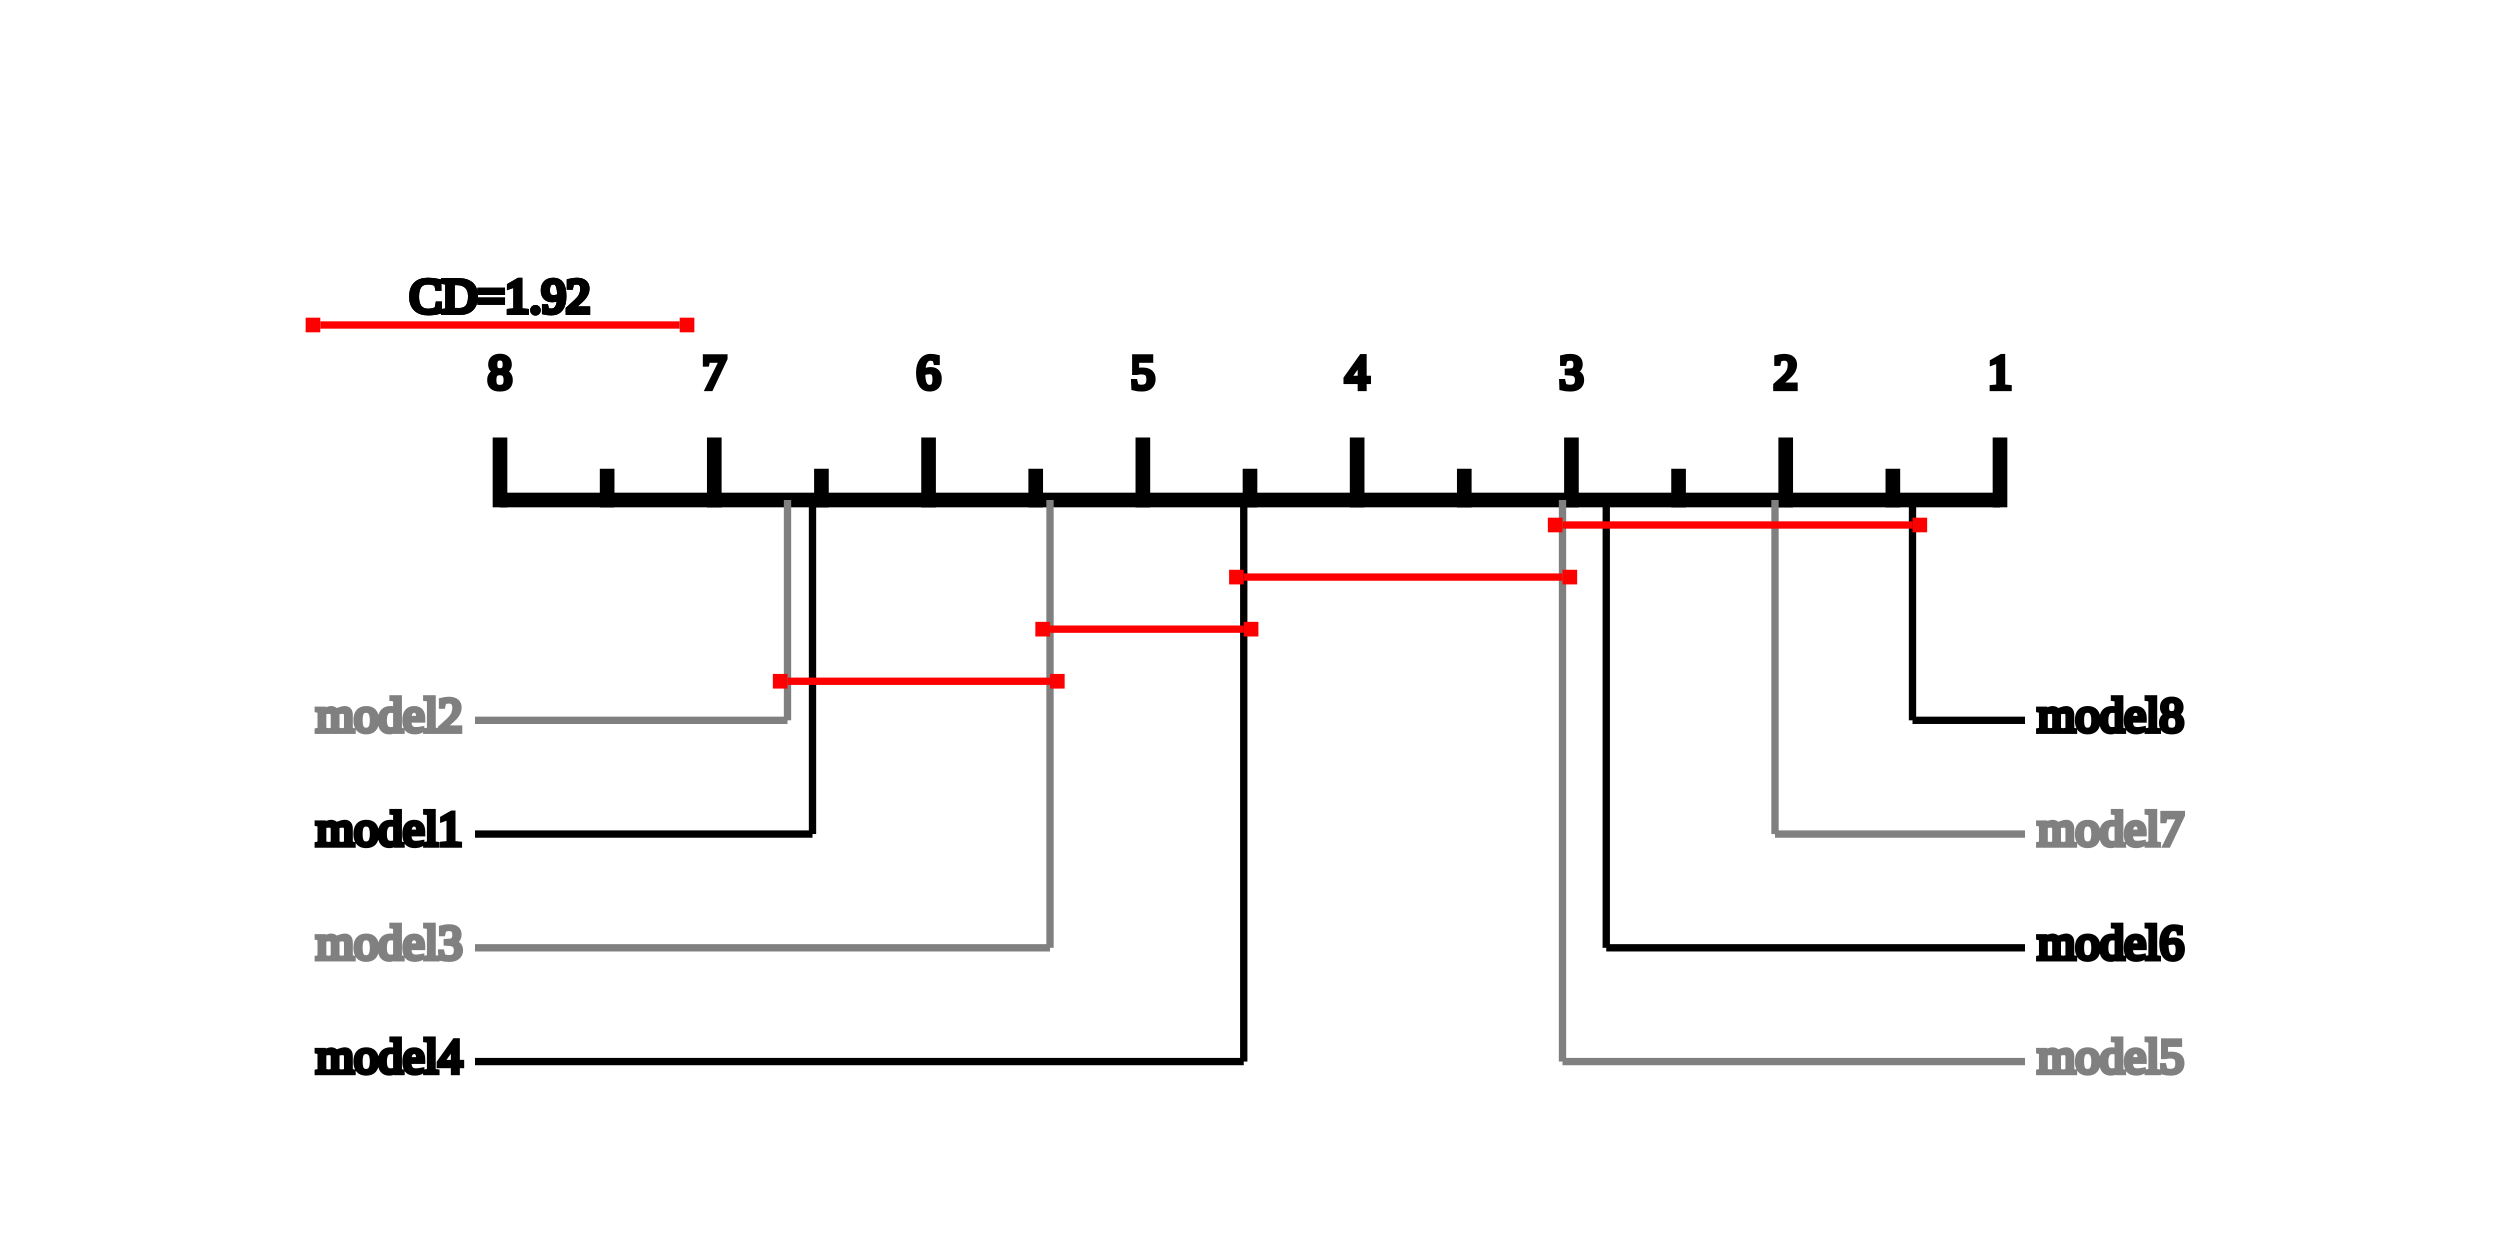
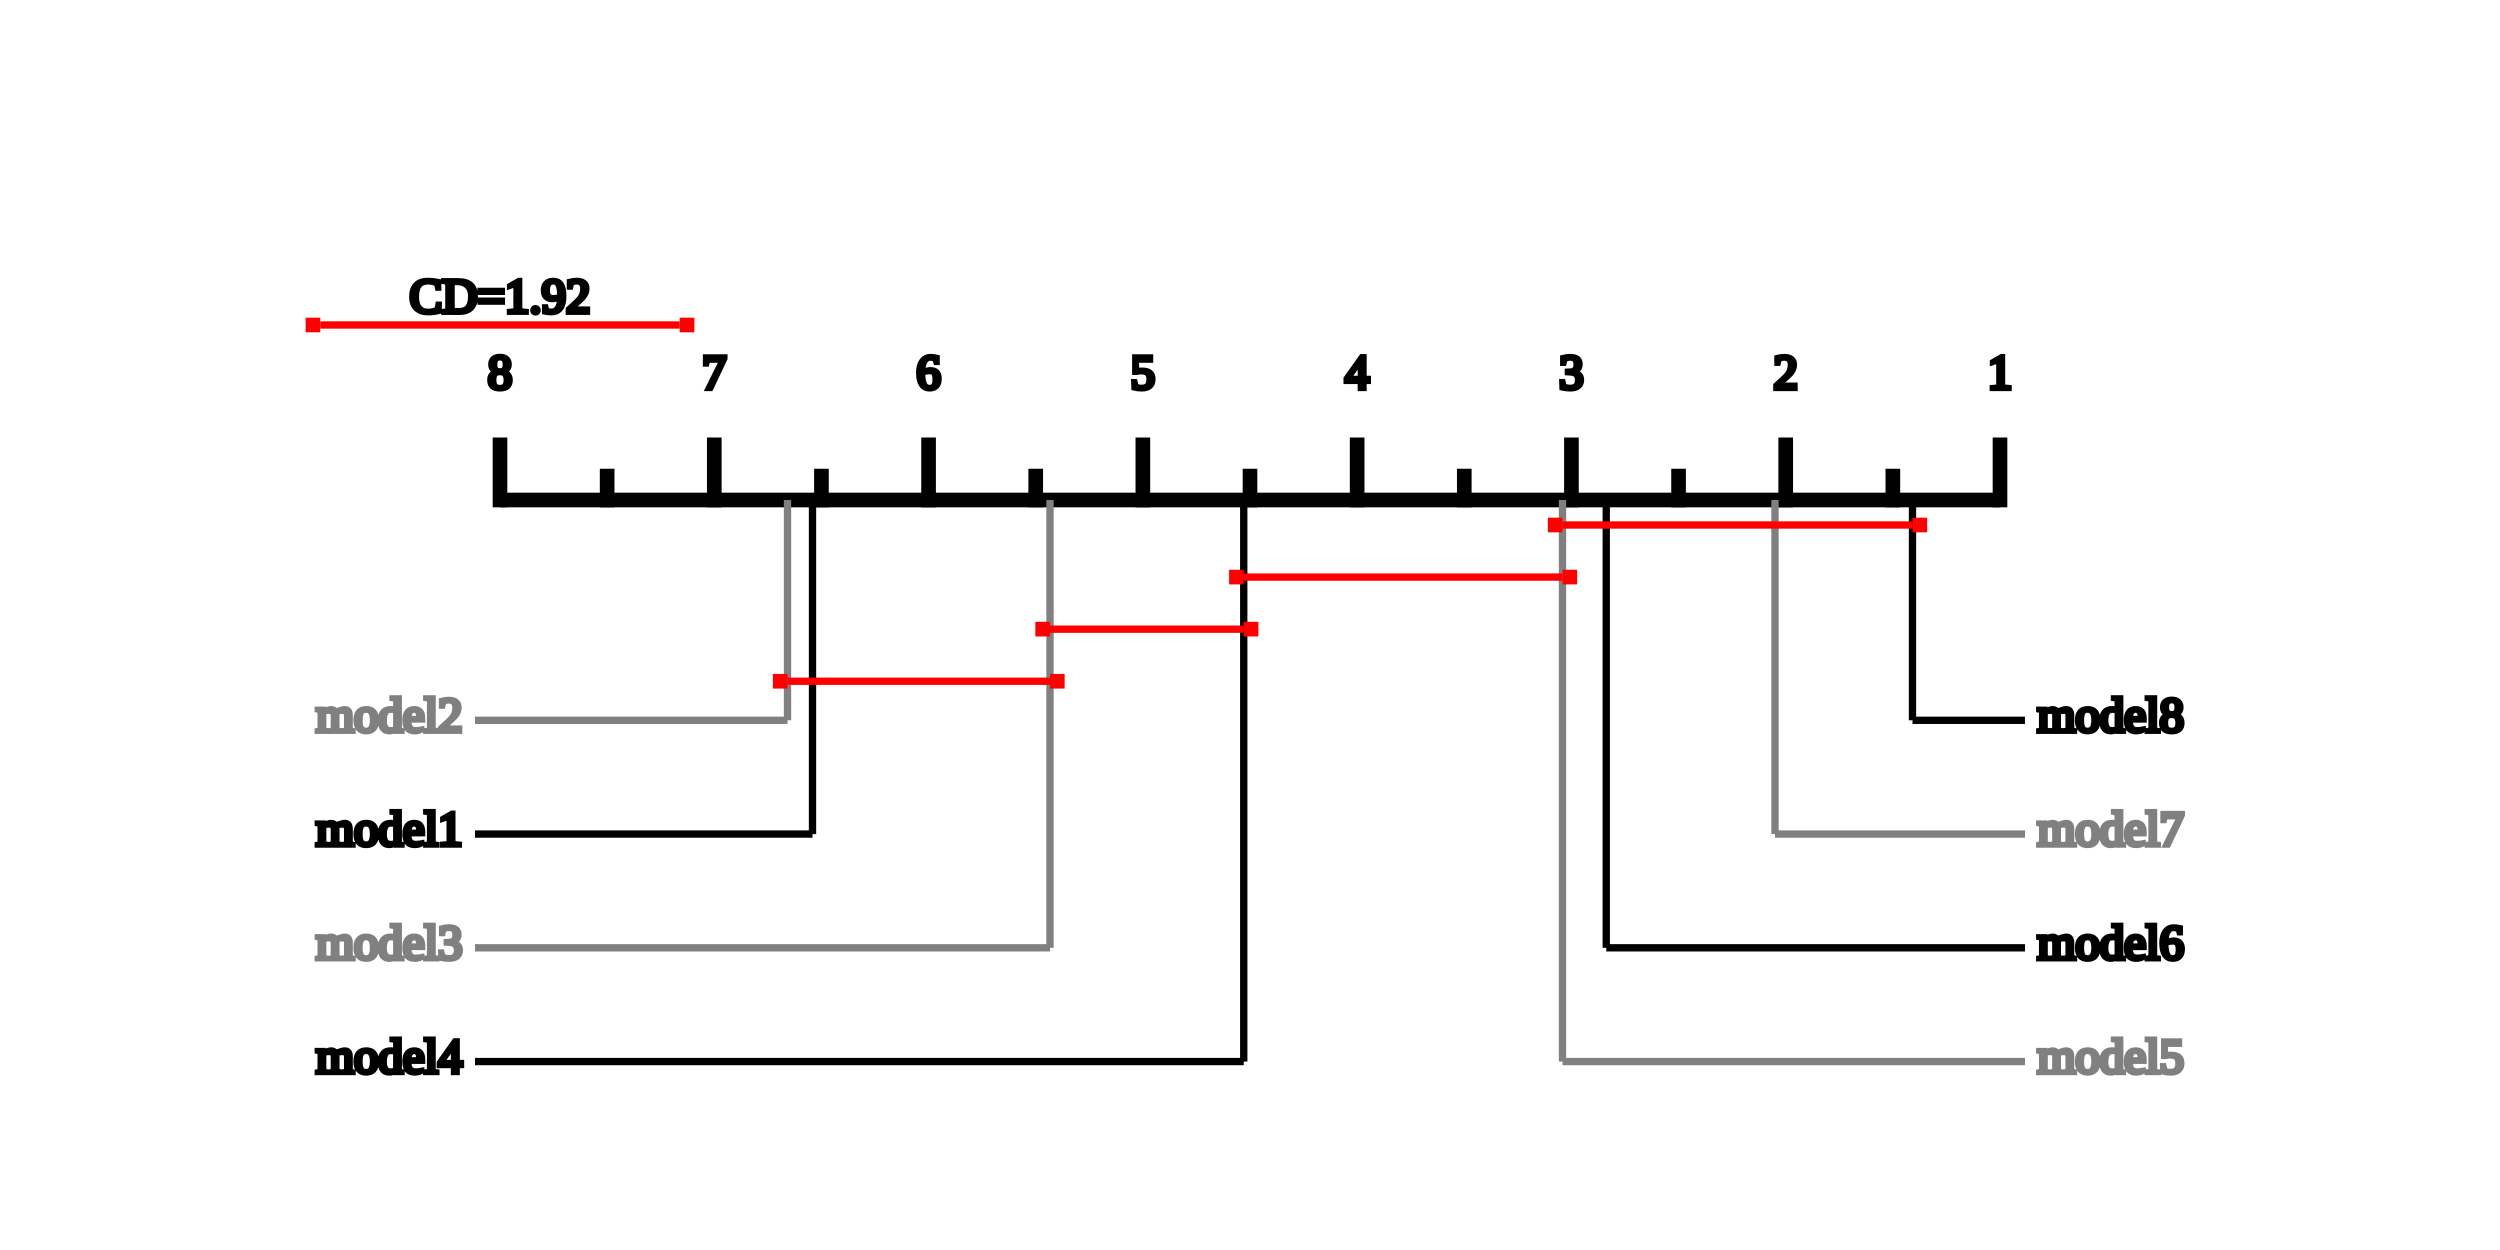
<svg xmlns="http://www.w3.org/2000/svg" width="512" height="256" style="background-color:white">
  <text x="256.000" y="25.600" font-size="10" text-anchor="middle" fill="black" stroke="black" stroke-width="1" />
  <line x1="102.400" y1="102.400" x2="409.600" y2="102.400" stroke="black" stroke-width="3.000" fill="none" />
  <line x1="102.400" y1="103.900" x2="102.400" y2="89.600" stroke="black" stroke-width="3.000" fill="none" />
  <text x="102.400" y="79.600" font-size="10" text-anchor="middle" fill="black" stroke="black" stroke-width="1">8</text>
  <line x1="124.343" y1="103.900" x2="124.343" y2="96.000" stroke="black" stroke-width="3.000" fill="none" />
  <line x1="146.286" y1="103.900" x2="146.286" y2="89.600" stroke="black" stroke-width="3.000" fill="none" />
  <text x="146.286" y="79.600" font-size="10" text-anchor="middle" fill="black" stroke="black" stroke-width="1">7</text>
  <line x1="168.229" y1="103.900" x2="168.229" y2="96.000" stroke="black" stroke-width="3.000" fill="none" />
  <line x1="190.171" y1="103.900" x2="190.171" y2="89.600" stroke="black" stroke-width="3.000" fill="none" />
  <text x="190.171" y="79.600" font-size="10" text-anchor="middle" fill="black" stroke="black" stroke-width="1">6</text>
  <line x1="212.114" y1="103.900" x2="212.114" y2="96.000" stroke="black" stroke-width="3.000" fill="none" />
  <line x1="234.057" y1="103.900" x2="234.057" y2="89.600" stroke="black" stroke-width="3.000" fill="none" />
  <text x="234.057" y="79.600" font-size="10" text-anchor="middle" fill="black" stroke="black" stroke-width="1">5</text>
  <line x1="256.000" y1="103.900" x2="256.000" y2="96.000" stroke="black" stroke-width="3.000" fill="none" />
  <line x1="277.943" y1="103.900" x2="277.943" y2="89.600" stroke="black" stroke-width="3.000" fill="none" />
  <text x="277.943" y="79.600" font-size="10" text-anchor="middle" fill="black" stroke="black" stroke-width="1">4</text>
  <line x1="299.886" y1="103.900" x2="299.886" y2="96.000" stroke="black" stroke-width="3.000" fill="none" />
  <line x1="321.829" y1="103.900" x2="321.829" y2="89.600" stroke="black" stroke-width="3.000" fill="none" />
  <text x="321.829" y="79.600" font-size="10" text-anchor="middle" fill="black" stroke="black" stroke-width="1">3</text>
  <line x1="343.771" y1="103.900" x2="343.771" y2="96.000" stroke="black" stroke-width="3.000" fill="none" />
  <line x1="365.714" y1="103.900" x2="365.714" y2="89.600" stroke="black" stroke-width="3.000" fill="none" />
  <text x="365.714" y="79.600" font-size="10" text-anchor="middle" fill="black" stroke="black" stroke-width="1">2</text>
  <line x1="387.657" y1="103.900" x2="387.657" y2="96.000" stroke="black" stroke-width="3.000" fill="none" />
  <line x1="409.600" y1="103.900" x2="409.600" y2="89.600" stroke="black" stroke-width="3.000" fill="none" />
  <text x="409.600" y="79.600" font-size="10" text-anchor="middle" fill="black" stroke="black" stroke-width="1">1</text>
  <text x="102.400" y="64.000" font-size="10" text-anchor="middle" fill="black" stroke="black" stroke-width="1">CD=1.92</text>
  <line x1="161.280" y1="102.400" x2="161.280" y2="147.520" stroke="gray" stroke-width="1.500" fill="none" />
  <line x1="161.280" y1="147.520" x2="97.280" y2="147.520" stroke="gray" stroke-width="1.500" fill="none" />
  <text x="94.720" y="147.520" font-size="10" text-anchor="end" fill="gray" stroke="gray" stroke-width="1" dominant-baseline="middle">model2</text>
  <line x1="166.400" y1="102.400" x2="166.400" y2="170.816" stroke="black" stroke-width="1.500" fill="none" />
  <line x1="166.400" y1="170.816" x2="97.280" y2="170.816" stroke="black" stroke-width="1.500" fill="none" />
  <text x="94.720" y="170.816" font-size="10" text-anchor="end" fill="black" stroke="black" stroke-width="1" dominant-baseline="middle">model1</text>
  <line x1="215.040" y1="102.400" x2="215.040" y2="194.112" stroke="gray" stroke-width="1.500" fill="none" />
  <line x1="215.040" y1="194.112" x2="97.280" y2="194.112" stroke="gray" stroke-width="1.500" fill="none" />
  <text x="94.720" y="194.112" font-size="10" text-anchor="end" fill="gray" stroke="gray" stroke-width="1" dominant-baseline="middle">model3</text>
  <line x1="254.720" y1="102.400" x2="254.720" y2="217.408" stroke="black" stroke-width="1.500" fill="none" />
  <line x1="254.720" y1="217.408" x2="97.280" y2="217.408" stroke="black" stroke-width="1.500" fill="none" />
  <text x="94.720" y="217.408" font-size="10" text-anchor="end" fill="black" stroke="black" stroke-width="1" dominant-baseline="middle">model4</text>
  <line x1="320.000" y1="102.400" x2="320.000" y2="217.408" stroke="gray" stroke-width="1.500" fill="none" />
  <line x1="320.000" y1="217.408" x2="414.720" y2="217.408" stroke="gray" stroke-width="1.500" fill="none" />
  <text x="417.280" y="217.408" font-size="10" text-anchor="start" fill="gray" stroke="gray" stroke-width="1" dominant-baseline="middle">model5</text>
  <line x1="328.960" y1="102.400" x2="328.960" y2="194.112" stroke="black" stroke-width="1.500" fill="none" />
  <line x1="328.960" y1="194.112" x2="414.720" y2="194.112" stroke="black" stroke-width="1.500" fill="none" />
  <text x="417.280" y="194.112" font-size="10" text-anchor="start" fill="black" stroke="black" stroke-width="1" dominant-baseline="middle">model6</text>
  <line x1="363.520" y1="102.400" x2="363.520" y2="170.816" stroke="gray" stroke-width="1.500" fill="none" />
  <line x1="363.520" y1="170.816" x2="414.720" y2="170.816" stroke="gray" stroke-width="1.500" fill="none" />
  <text x="417.280" y="170.816" font-size="10" text-anchor="start" fill="gray" stroke="gray" stroke-width="1" dominant-baseline="middle">model7</text>
  <line x1="391.680" y1="102.400" x2="391.680" y2="147.520" stroke="black" stroke-width="1.500" fill="none" />
  <line x1="391.680" y1="147.520" x2="414.720" y2="147.520" stroke="black" stroke-width="1.500" fill="none" />
  <text x="417.280" y="147.520" font-size="10" text-anchor="start" fill="black" stroke="black" stroke-width="1" dominant-baseline="middle">model8</text>
  <rect x="62.596" y="65.060" width="3.000" height="3.000" fill="red" />
  <line x1="65.596" y1="66.560" x2="139.204" y2="66.560" stroke="red" stroke-width="1.500" fill="none" />
  <rect x="139.204" y="65.060" width="3.000" height="3.000" fill="red" />
-   <text x="102.400" y="64.000" font-size="10" text-anchor="middle" fill="black" stroke="black" stroke-width="1">CD=1.92</text>
  <rect x="317.000" y="106.020" width="3.000" height="3.000" fill="red" />
  <line x1="320.000" y1="107.520" x2="391.680" y2="107.520" stroke="red" stroke-width="1.500" fill="none" />
  <rect x="391.680" y="106.020" width="3.000" height="3.000" fill="red" />
  <rect x="251.720" y="116.687" width="3.000" height="3.000" fill="red" />
  <line x1="254.720" y1="118.187" x2="320.000" y2="118.187" stroke="red" stroke-width="1.500" fill="none" />
  <rect x="320.000" y="116.687" width="3.000" height="3.000" fill="red" />
  <rect x="212.040" y="127.353" width="3.000" height="3.000" fill="red" />
  <line x1="215.040" y1="128.853" x2="254.720" y2="128.853" stroke="red" stroke-width="1.500" fill="none" />
  <rect x="254.720" y="127.353" width="3.000" height="3.000" fill="red" />
  <rect x="158.280" y="138.020" width="3.000" height="3.000" fill="red" />
  <line x1="161.280" y1="139.520" x2="215.040" y2="139.520" stroke="red" stroke-width="1.500" fill="none" />
  <rect x="215.040" y="138.020" width="3.000" height="3.000" fill="red" />
</svg>
